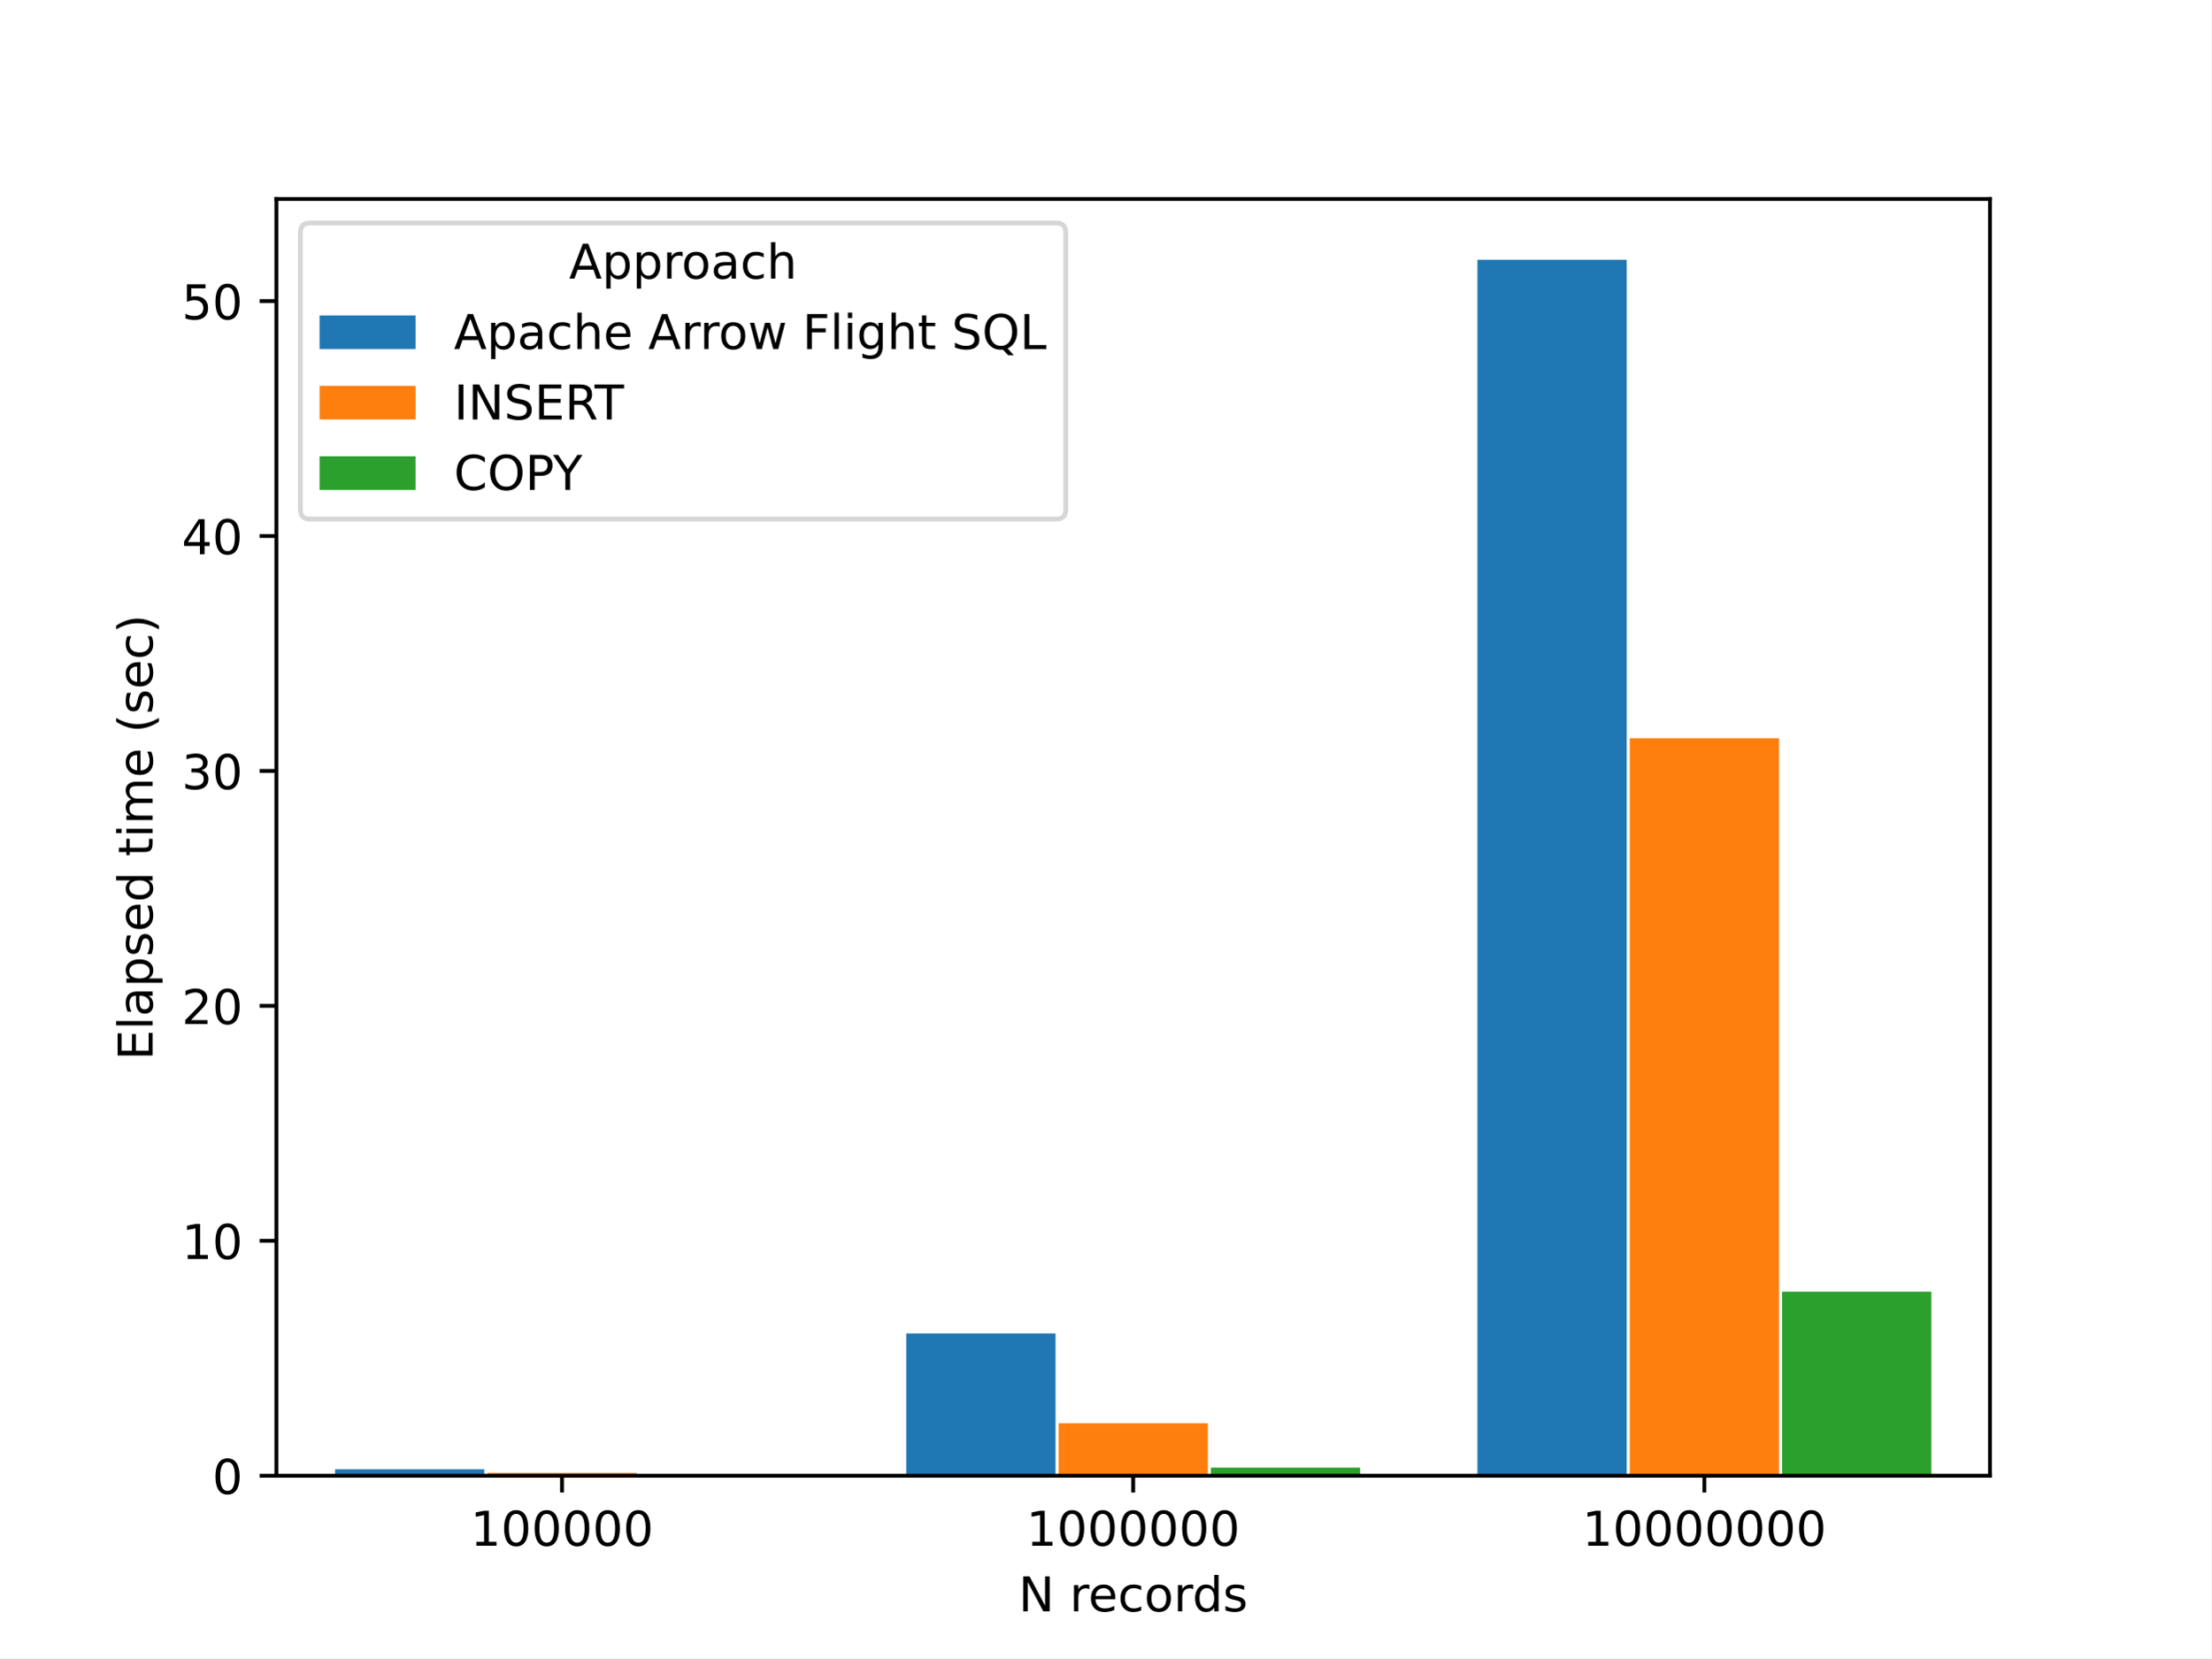
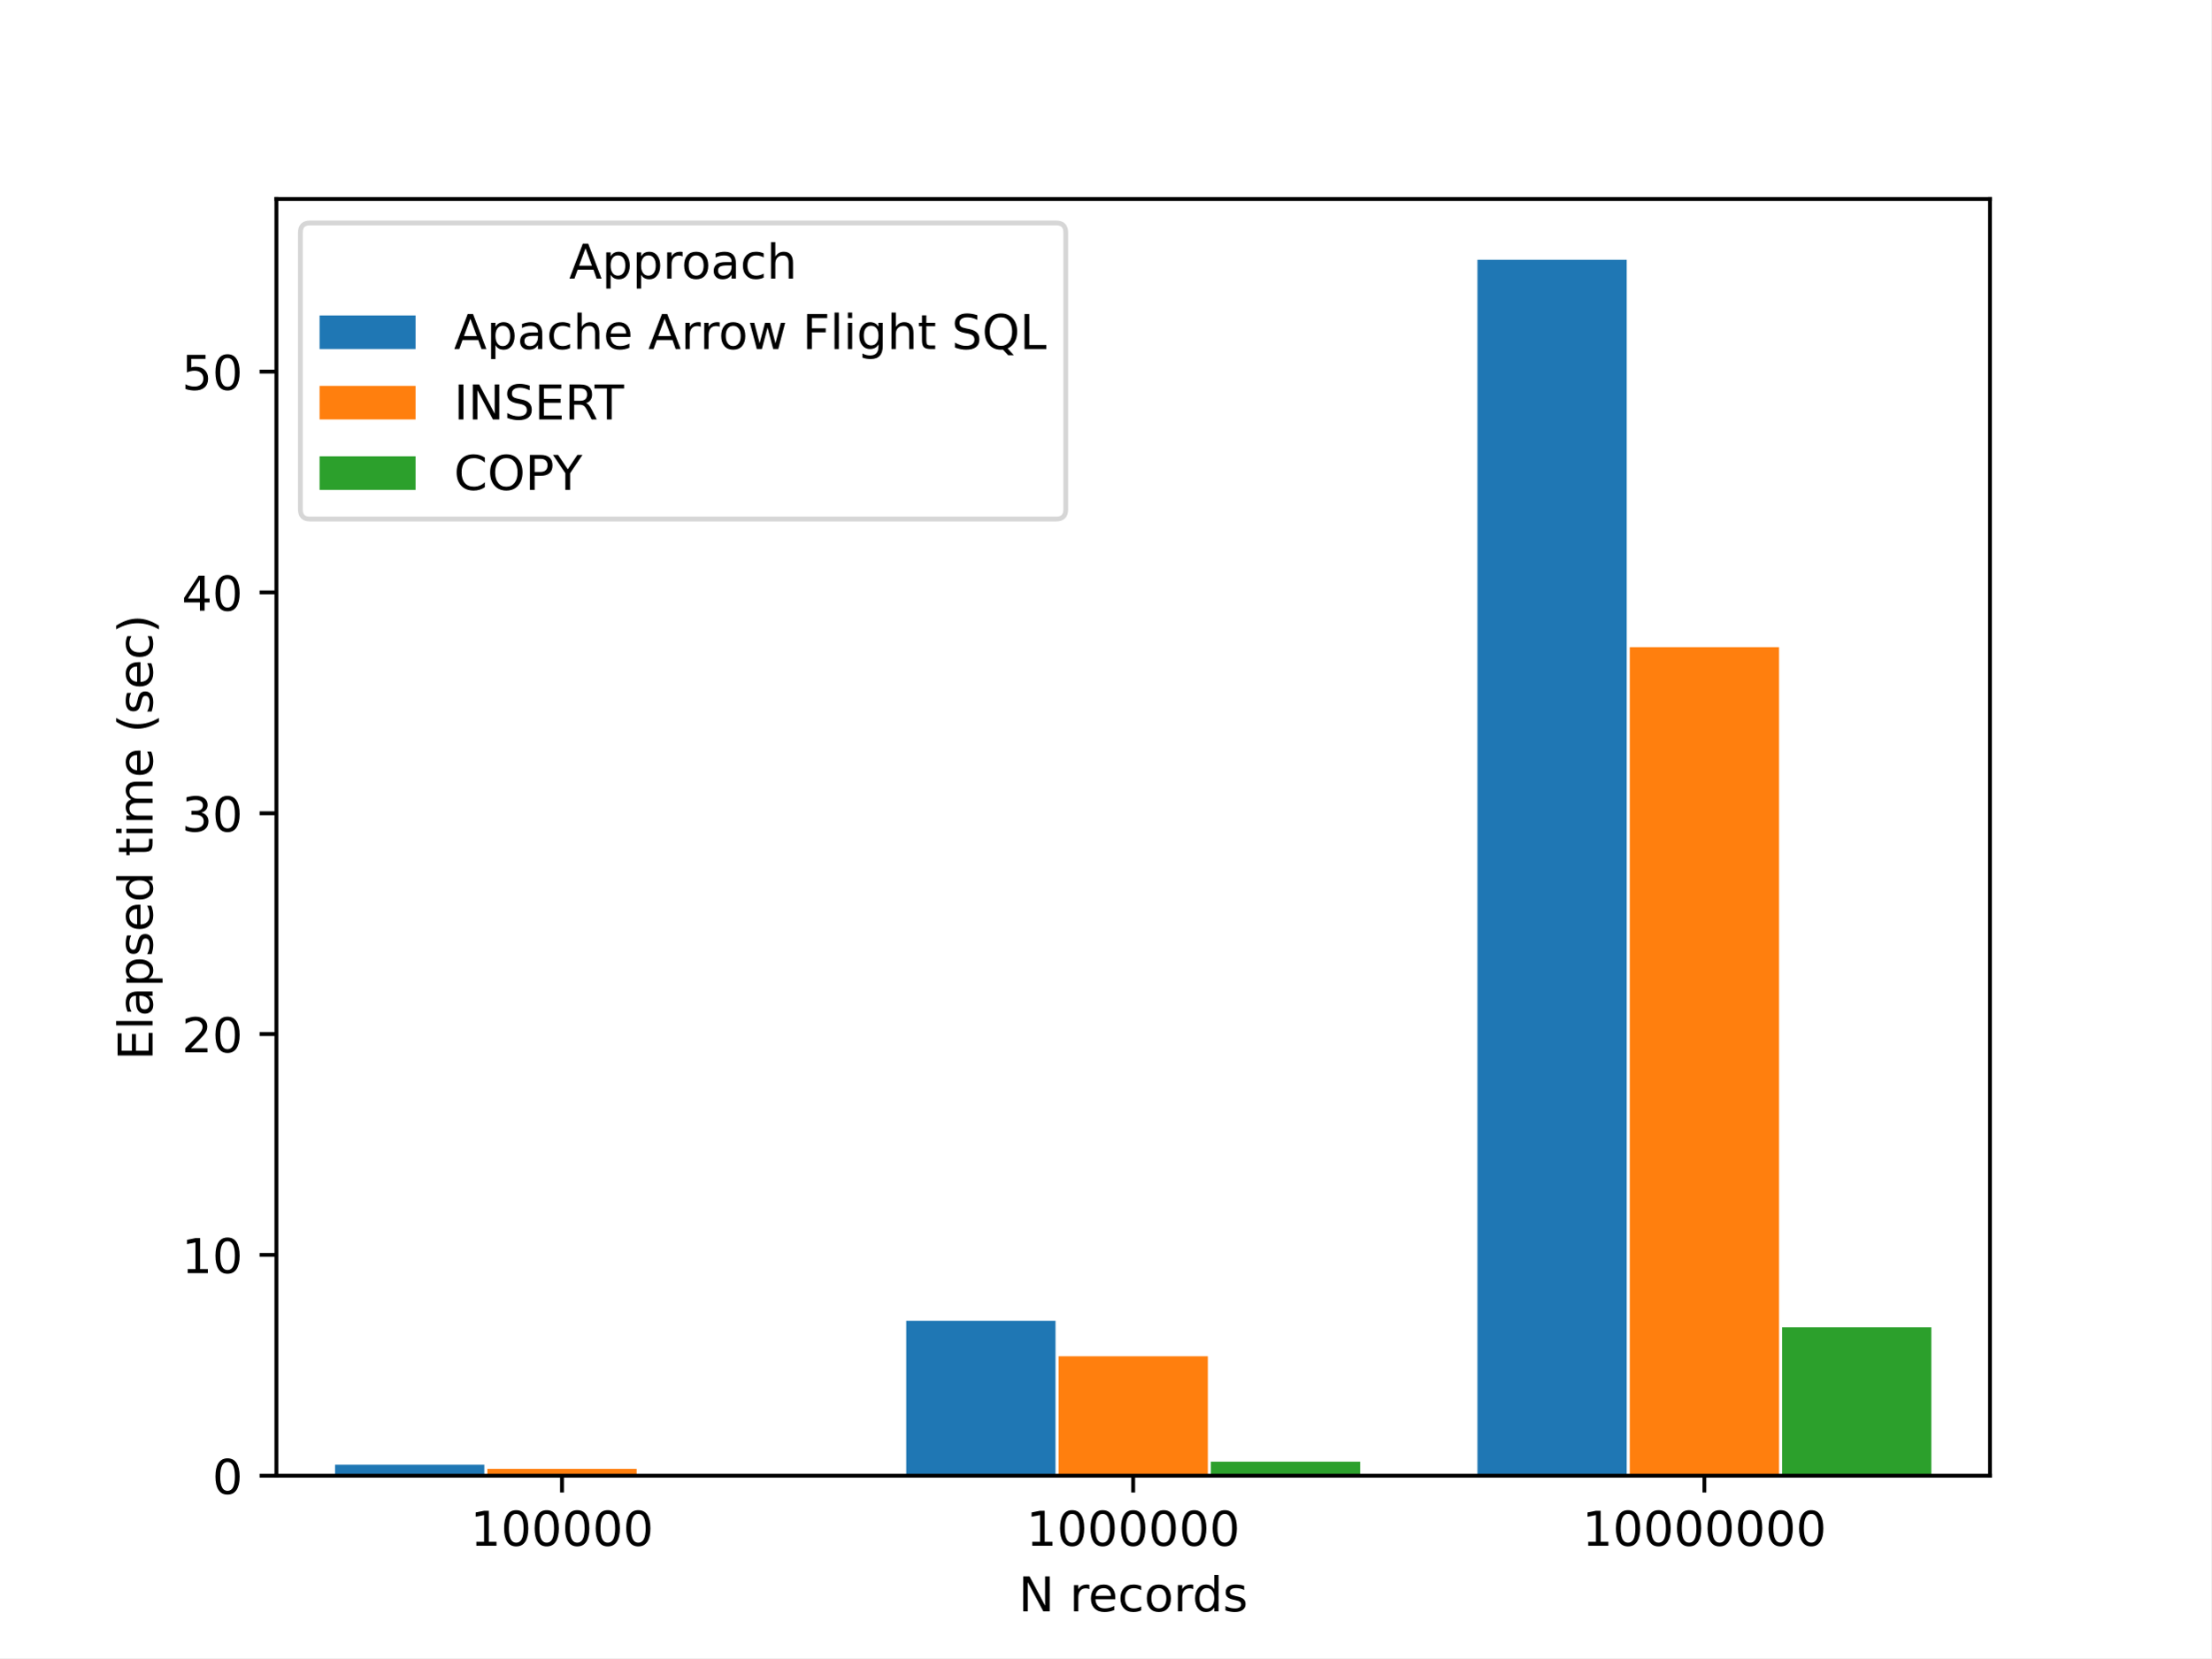
<svg xmlns="http://www.w3.org/2000/svg" xmlns:xlink="http://www.w3.org/1999/xlink" width="460.8pt" height="345.6pt" viewBox="0 0 460.8 345.6" version="1.1">
  <defs>
    <style type="text/css">*{stroke-linejoin: round; stroke-linecap: butt}</style>
  </defs>
  <g id="figure_1">
    <g id="patch_1">
      <path d="M 0 345.6  L 460.8 345.6  L 460.8 0  L 0 0  z " style="fill: #ffffff" />
    </g>
    <g id="axes_1">
      <g id="patch_2">
        <path d="M 57.6 307.584  L 414.72 307.584  L 414.72 41.472  L 57.6 41.472  z " style="fill: #ffffff" />
      </g>
      <g id="patch_3">
-         <path d="M 69.821 307.584  L 100.931 307.584  L 100.931 306.247  L 69.821 306.247  z " clip-path="url(#p81d22f9aab)" style="fill: #1f77b4" />
+         <path d="M 69.821 307.584  L 100.931 307.584  L 100.931 305.296  L 69.821 305.296  z " clip-path="url(#pea0638fa9b)" style="fill: #1f77b4" />
      </g>
      <g id="patch_4">
-         <path d="M 188.861 307.584  L 219.971 307.584  L 219.971 277.934  L 188.861 277.934  z " clip-path="url(#p81d22f9aab)" style="fill: #1f77b4" />
+         <path d="M 188.861 307.584  L 219.971 307.584  L 219.971 275.306  L 188.861 275.306  z " clip-path="url(#pea0638fa9b)" style="fill: #1f77b4" />
      </g>
      <g id="patch_5">
-         <path d="M 307.901 307.584  L 339.011 307.584  L 339.011 54.144  L 307.901 54.144  z " clip-path="url(#p81d22f9aab)" style="fill: #1f77b4" />
+         <path d="M 307.901 307.584  L 339.011 307.584  L 339.011 54.144  L 307.901 54.144  z " clip-path="url(#pea0638fa9b)" style="fill: #1f77b4" />
      </g>
      <g id="patch_6">
-         <path d="M 101.565 307.584  L 132.675 307.584  L 132.675 306.991  L 101.565 306.991  z " clip-path="url(#p81d22f9aab)" style="fill: #ff7f0e" />
+         <path d="M 101.565 307.584  L 132.675 307.584  L 132.675 306.157  L 101.565 306.157  z " clip-path="url(#pea0638fa9b)" style="fill: #ff7f0e" />
      </g>
      <g id="patch_7">
-         <path d="M 220.605 307.584  L 251.715 307.584  L 251.715 296.655  L 220.605 296.655  z " clip-path="url(#p81d22f9aab)" style="fill: #ff7f0e" />
+         <path d="M 220.605 307.584  L 251.715 307.584  L 251.715 282.684  L 220.605 282.684  z " clip-path="url(#pea0638fa9b)" style="fill: #ff7f0e" />
      </g>
      <g id="patch_8">
-         <path d="M 339.645 307.584  L 370.755 307.584  L 370.755 153.876  L 339.645 153.876  z " clip-path="url(#p81d22f9aab)" style="fill: #ff7f0e" />
+         <path d="M 339.645 307.584  L 370.755 307.584  L 370.755 134.884  L 339.645 134.884  z " clip-path="url(#pea0638fa9b)" style="fill: #ff7f0e" />
      </g>
      <g id="patch_9">
-         <path d="M 133.309 307.584  L 164.419 307.584  L 164.419 307.486  L 133.309 307.486  z " clip-path="url(#p81d22f9aab)" style="fill: #2ca02c" />
+         <path d="M 133.309 307.584  L 164.419 307.584  L 164.419 307.271  L 133.309 307.271  z " clip-path="url(#pea0638fa9b)" style="fill: #2ca02c" />
      </g>
      <g id="patch_10">
-         <path d="M 252.349 307.584  L 283.459 307.584  L 283.459 305.895  L 252.349 305.895  z " clip-path="url(#p81d22f9aab)" style="fill: #2ca02c" />
+         <path d="M 252.349 307.584  L 283.459 307.584  L 283.459 304.652  L 252.349 304.652  z " clip-path="url(#pea0638fa9b)" style="fill: #2ca02c" />
      </g>
      <g id="patch_11">
-         <path d="M 371.389 307.584  L 402.499 307.584  L 402.499 269.233  L 371.389 269.233  z " clip-path="url(#p81d22f9aab)" style="fill: #2ca02c" />
+         <path d="M 371.389 307.584  L 402.499 307.584  L 402.499 276.654  L 371.389 276.654  z " clip-path="url(#pea0638fa9b)" style="fill: #2ca02c" />
      </g>
      <g id="matplotlib.axis_1">
        <g id="xtick_1">
          <g id="line2d_1">
            <defs>
-               <path id="m981c6d9a00" d="M 0 0  L 0 3.5  " style="stroke: #000000; stroke-width: 0.8" />
-             </defs>
-             <g>
-               <use xlink:href="#m981c6d9a00" x="117.12" y="307.584" style="stroke: #000000; stroke-width: 0.8" />
+               <path id="m8083ae0f51" d="M 0 0  L 0 3.5  " style="stroke: #000000; stroke-width: 0.8" />
+             </defs>
+             <g>
+               <use xlink:href="#m8083ae0f51" x="117.12" y="307.584" style="stroke: #000000; stroke-width: 0.8" />
            </g>
          </g>
          <g id="text_1">
            <g transform="translate(98.0325 322.1824) scale(0.1 -0.1)">
              <defs>
                <path id="DejaVuSans-31" d="M 794 531  L 1825 531  L 1825 4091  L 703 3866  L 703 4441  L 1819 4666  L 2450 4666  L 2450 531  L 3481 531  L 3481 0  L 794 0  L 794 531  z " transform="scale(0.015625)" />
                <path id="DejaVuSans-30" d="M 2034 4250  Q 1547 4250 1301 3770  Q 1056 3291 1056 2328  Q 1056 1369 1301 889  Q 1547 409 2034 409  Q 2525 409 2770 889  Q 3016 1369 3016 2328  Q 3016 3291 2770 3770  Q 2525 4250 2034 4250  z M 2034 4750  Q 2819 4750 3233 4129  Q 3647 3509 3647 2328  Q 3647 1150 3233 529  Q 2819 -91 2034 -91  Q 1250 -91 836 529  Q 422 1150 422 2328  Q 422 3509 836 4129  Q 1250 4750 2034 4750  z " transform="scale(0.015625)" />
              </defs>
              <use xlink:href="#DejaVuSans-31" />
              <use xlink:href="#DejaVuSans-30" x="63.623" />
              <use xlink:href="#DejaVuSans-30" x="127.246" />
              <use xlink:href="#DejaVuSans-30" x="190.869" />
              <use xlink:href="#DejaVuSans-30" x="254.492" />
              <use xlink:href="#DejaVuSans-30" x="318.115" />
            </g>
          </g>
        </g>
        <g id="xtick_2">
          <g id="line2d_2">
            <g>
-               <use xlink:href="#m981c6d9a00" x="236.16" y="307.584" style="stroke: #000000; stroke-width: 0.8" />
+               <use xlink:href="#m8083ae0f51" x="236.16" y="307.584" style="stroke: #000000; stroke-width: 0.8" />
            </g>
          </g>
          <g id="text_2">
            <g transform="translate(213.8913 322.1824) scale(0.1 -0.1)">
              <use xlink:href="#DejaVuSans-31" />
              <use xlink:href="#DejaVuSans-30" x="63.623" />
              <use xlink:href="#DejaVuSans-30" x="127.246" />
              <use xlink:href="#DejaVuSans-30" x="190.869" />
              <use xlink:href="#DejaVuSans-30" x="254.492" />
              <use xlink:href="#DejaVuSans-30" x="318.115" />
              <use xlink:href="#DejaVuSans-30" x="381.738" />
            </g>
          </g>
        </g>
        <g id="xtick_3">
          <g id="line2d_3">
            <g>
-               <use xlink:href="#m981c6d9a00" x="355.2" y="307.584" style="stroke: #000000; stroke-width: 0.8" />
+               <use xlink:href="#m8083ae0f51" x="355.2" y="307.584" style="stroke: #000000; stroke-width: 0.8" />
            </g>
          </g>
          <g id="text_3">
            <g transform="translate(329.75 322.1824) scale(0.1 -0.1)">
              <use xlink:href="#DejaVuSans-31" />
              <use xlink:href="#DejaVuSans-30" x="63.623" />
              <use xlink:href="#DejaVuSans-30" x="127.246" />
              <use xlink:href="#DejaVuSans-30" x="190.869" />
              <use xlink:href="#DejaVuSans-30" x="254.492" />
              <use xlink:href="#DejaVuSans-30" x="318.115" />
              <use xlink:href="#DejaVuSans-30" x="381.738" />
              <use xlink:href="#DejaVuSans-30" x="445.361" />
            </g>
          </g>
        </g>
        <g id="text_4">
          <g transform="translate(212.2553 335.8606) scale(0.1 -0.1)">
            <defs>
              <path id="DejaVuSans-4e" d="M 628 4666  L 1478 4666  L 3547 763  L 3547 4666  L 4159 4666  L 4159 0  L 3309 0  L 1241 3903  L 1241 0  L 628 0  L 628 4666  z " transform="scale(0.015625)" />
              <path id="DejaVuSans-20" transform="scale(0.015625)" />
              <path id="DejaVuSans-72" d="M 2631 2963  Q 2534 3019 2420 3045  Q 2306 3072 2169 3072  Q 1681 3072 1420 2755  Q 1159 2438 1159 1844  L 1159 0  L 581 0  L 581 3500  L 1159 3500  L 1159 2956  Q 1341 3275 1631 3429  Q 1922 3584 2338 3584  Q 2397 3584 2469 3576  Q 2541 3569 2628 3553  L 2631 2963  z " transform="scale(0.015625)" />
              <path id="DejaVuSans-65" d="M 3597 1894  L 3597 1613  L 953 1613  Q 991 1019 1311 708  Q 1631 397 2203 397  Q 2534 397 2845 478  Q 3156 559 3463 722  L 3463 178  Q 3153 47 2828 -22  Q 2503 -91 2169 -91  Q 1331 -91 842 396  Q 353 884 353 1716  Q 353 2575 817 3079  Q 1281 3584 2069 3584  Q 2775 3584 3186 3129  Q 3597 2675 3597 1894  z M 3022 2063  Q 3016 2534 2758 2815  Q 2500 3097 2075 3097  Q 1594 3097 1305 2825  Q 1016 2553 972 2059  L 3022 2063  z " transform="scale(0.015625)" />
              <path id="DejaVuSans-63" d="M 3122 3366  L 3122 2828  Q 2878 2963 2633 3030  Q 2388 3097 2138 3097  Q 1578 3097 1268 2742  Q 959 2388 959 1747  Q 959 1106 1268 751  Q 1578 397 2138 397  Q 2388 397 2633 464  Q 2878 531 3122 666  L 3122 134  Q 2881 22 2623 -34  Q 2366 -91 2075 -91  Q 1284 -91 818 406  Q 353 903 353 1747  Q 353 2603 823 3093  Q 1294 3584 2113 3584  Q 2378 3584 2631 3529  Q 2884 3475 3122 3366  z " transform="scale(0.015625)" />
              <path id="DejaVuSans-6f" d="M 1959 3097  Q 1497 3097 1228 2736  Q 959 2375 959 1747  Q 959 1119 1226 758  Q 1494 397 1959 397  Q 2419 397 2687 759  Q 2956 1122 2956 1747  Q 2956 2369 2687 2733  Q 2419 3097 1959 3097  z M 1959 3584  Q 2709 3584 3137 3096  Q 3566 2609 3566 1747  Q 3566 888 3137 398  Q 2709 -91 1959 -91  Q 1206 -91 779 398  Q 353 888 353 1747  Q 353 2609 779 3096  Q 1206 3584 1959 3584  z " transform="scale(0.015625)" />
              <path id="DejaVuSans-64" d="M 2906 2969  L 2906 4863  L 3481 4863  L 3481 0  L 2906 0  L 2906 525  Q 2725 213 2448 61  Q 2172 -91 1784 -91  Q 1150 -91 751 415  Q 353 922 353 1747  Q 353 2572 751 3078  Q 1150 3584 1784 3584  Q 2172 3584 2448 3432  Q 2725 3281 2906 2969  z M 947 1747  Q 947 1113 1208 752  Q 1469 391 1925 391  Q 2381 391 2643 752  Q 2906 1113 2906 1747  Q 2906 2381 2643 2742  Q 2381 3103 1925 3103  Q 1469 3103 1208 2742  Q 947 2381 947 1747  z " transform="scale(0.015625)" />
              <path id="DejaVuSans-73" d="M 2834 3397  L 2834 2853  Q 2591 2978 2328 3040  Q 2066 3103 1784 3103  Q 1356 3103 1142 2972  Q 928 2841 928 2578  Q 928 2378 1081 2264  Q 1234 2150 1697 2047  L 1894 2003  Q 2506 1872 2764 1633  Q 3022 1394 3022 966  Q 3022 478 2636 193  Q 2250 -91 1575 -91  Q 1294 -91 989 -36  Q 684 19 347 128  L 347 722  Q 666 556 975 473  Q 1284 391 1588 391  Q 1994 391 2212 530  Q 2431 669 2431 922  Q 2431 1156 2273 1281  Q 2116 1406 1581 1522  L 1381 1569  Q 847 1681 609 1914  Q 372 2147 372 2553  Q 372 3047 722 3315  Q 1072 3584 1716 3584  Q 2034 3584 2315 3537  Q 2597 3491 2834 3397  z " transform="scale(0.015625)" />
            </defs>
            <use xlink:href="#DejaVuSans-4e" />
            <use xlink:href="#DejaVuSans-20" x="74.805" />
            <use xlink:href="#DejaVuSans-72" x="106.592" />
            <use xlink:href="#DejaVuSans-65" x="145.455" />
            <use xlink:href="#DejaVuSans-63" x="206.979" />
            <use xlink:href="#DejaVuSans-6f" x="261.959" />
            <use xlink:href="#DejaVuSans-72" x="323.141" />
            <use xlink:href="#DejaVuSans-64" x="362.504" />
            <use xlink:href="#DejaVuSans-73" x="425.98" />
          </g>
        </g>
      </g>
      <g id="matplotlib.axis_2">
        <g id="ytick_1">
          <g id="line2d_4">
            <defs>
-               <path id="m44caf53d1d" d="M 0 0  L -3.5 0  " style="stroke: #000000; stroke-width: 0.8" />
-             </defs>
-             <g>
-               <use xlink:href="#m44caf53d1d" x="57.6" y="307.584" style="stroke: #000000; stroke-width: 0.8" />
+               <path id="meb8618df0a" d="M 0 0  L -3.5 0  " style="stroke: #000000; stroke-width: 0.8" />
+             </defs>
+             <g>
+               <use xlink:href="#meb8618df0a" x="57.6" y="307.584" style="stroke: #000000; stroke-width: 0.8" />
            </g>
          </g>
          <g id="text_5">
            <g transform="translate(44.2375 311.3832) scale(0.1 -0.1)">
              <use xlink:href="#DejaVuSans-30" />
            </g>
          </g>
        </g>
        <g id="ytick_2">
          <g id="line2d_5">
            <g>
-               <use xlink:href="#m44caf53d1d" x="57.6" y="258.617" style="stroke: #000000; stroke-width: 0.8" />
+               <use xlink:href="#meb8618df0a" x="57.6" y="261.558" style="stroke: #000000; stroke-width: 0.8" />
            </g>
          </g>
          <g id="text_6">
-             <g transform="translate(37.875 262.4159) scale(0.1 -0.1)">
+             <g transform="translate(37.875 265.3568) scale(0.1 -0.1)">
              <use xlink:href="#DejaVuSans-31" />
              <use xlink:href="#DejaVuSans-30" x="63.623" />
            </g>
          </g>
        </g>
        <g id="ytick_3">
          <g id="line2d_6">
            <g>
-               <use xlink:href="#m44caf53d1d" x="57.6" y="209.649" style="stroke: #000000; stroke-width: 0.8" />
+               <use xlink:href="#meb8618df0a" x="57.6" y="215.531" style="stroke: #000000; stroke-width: 0.8" />
            </g>
          </g>
          <g id="text_7">
-             <g transform="translate(37.875 213.4486) scale(0.1 -0.1)">
+             <g transform="translate(37.875 219.3303) scale(0.1 -0.1)">
              <defs>
                <path id="DejaVuSans-32" d="M 1228 531  L 3431 531  L 3431 0  L 469 0  L 469 531  Q 828 903 1448 1529  Q 2069 2156 2228 2338  Q 2531 2678 2651 2914  Q 2772 3150 2772 3378  Q 2772 3750 2511 3984  Q 2250 4219 1831 4219  Q 1534 4219 1204 4116  Q 875 4013 500 3803  L 500 4441  Q 881 4594 1212 4672  Q 1544 4750 1819 4750  Q 2544 4750 2975 4387  Q 3406 4025 3406 3419  Q 3406 3131 3298 2873  Q 3191 2616 2906 2266  Q 2828 2175 2409 1742  Q 1991 1309 1228 531  z " transform="scale(0.015625)" />
              </defs>
              <use xlink:href="#DejaVuSans-32" />
              <use xlink:href="#DejaVuSans-30" x="63.623" />
            </g>
          </g>
        </g>
        <g id="ytick_4">
          <g id="line2d_7">
            <g>
-               <use xlink:href="#m44caf53d1d" x="57.6" y="160.682" style="stroke: #000000; stroke-width: 0.8" />
+               <use xlink:href="#meb8618df0a" x="57.6" y="169.505" style="stroke: #000000; stroke-width: 0.8" />
            </g>
          </g>
          <g id="text_8">
-             <g transform="translate(37.875 164.4813) scale(0.1 -0.1)">
+             <g transform="translate(37.875 173.3039) scale(0.1 -0.1)">
              <defs>
                <path id="DejaVuSans-33" d="M 2597 2516  Q 3050 2419 3304 2112  Q 3559 1806 3559 1356  Q 3559 666 3084 287  Q 2609 -91 1734 -91  Q 1441 -91 1130 -33  Q 819 25 488 141  L 488 750  Q 750 597 1062 519  Q 1375 441 1716 441  Q 2309 441 2620 675  Q 2931 909 2931 1356  Q 2931 1769 2642 2001  Q 2353 2234 1838 2234  L 1294 2234  L 1294 2753  L 1863 2753  Q 2328 2753 2575 2939  Q 2822 3125 2822 3475  Q 2822 3834 2567 4026  Q 2313 4219 1838 4219  Q 1578 4219 1281 4162  Q 984 4106 628 3988  L 628 4550  Q 988 4650 1302 4700  Q 1616 4750 1894 4750  Q 2613 4750 3031 4423  Q 3450 4097 3450 3541  Q 3450 3153 3228 2886  Q 3006 2619 2597 2516  z " transform="scale(0.015625)" />
              </defs>
              <use xlink:href="#DejaVuSans-33" />
              <use xlink:href="#DejaVuSans-30" x="63.623" />
            </g>
          </g>
        </g>
        <g id="ytick_5">
          <g id="line2d_8">
            <g>
-               <use xlink:href="#m44caf53d1d" x="57.6" y="111.715" style="stroke: #000000; stroke-width: 0.8" />
+               <use xlink:href="#meb8618df0a" x="57.6" y="123.478" style="stroke: #000000; stroke-width: 0.8" />
            </g>
          </g>
          <g id="text_9">
-             <g transform="translate(37.875 115.5141) scale(0.1 -0.1)">
+             <g transform="translate(37.875 127.2775) scale(0.1 -0.1)">
              <defs>
                <path id="DejaVuSans-34" d="M 2419 4116  L 825 1625  L 2419 1625  L 2419 4116  z M 2253 4666  L 3047 4666  L 3047 1625  L 3713 1625  L 3713 1100  L 3047 1100  L 3047 0  L 2419 0  L 2419 1100  L 313 1100  L 313 1709  L 2253 4666  z " transform="scale(0.015625)" />
              </defs>
              <use xlink:href="#DejaVuSans-34" />
              <use xlink:href="#DejaVuSans-30" x="63.623" />
            </g>
          </g>
        </g>
        <g id="ytick_6">
          <g id="line2d_9">
            <g>
-               <use xlink:href="#m44caf53d1d" x="57.6" y="62.748" style="stroke: #000000; stroke-width: 0.8" />
+               <use xlink:href="#meb8618df0a" x="57.6" y="77.452" style="stroke: #000000; stroke-width: 0.8" />
            </g>
          </g>
          <g id="text_10">
-             <g transform="translate(37.875 66.54677) scale(0.1 -0.1)">
+             <g transform="translate(37.875 81.25101) scale(0.1 -0.1)">
              <defs>
                <path id="DejaVuSans-35" d="M 691 4666  L 3169 4666  L 3169 4134  L 1269 4134  L 1269 2991  Q 1406 3038 1543 3061  Q 1681 3084 1819 3084  Q 2600 3084 3056 2656  Q 3513 2228 3513 1497  Q 3513 744 3044 326  Q 2575 -91 1722 -91  Q 1428 -91 1123 -41  Q 819 9 494 109  L 494 744  Q 775 591 1075 516  Q 1375 441 1709 441  Q 2250 441 2565 725  Q 2881 1009 2881 1497  Q 2881 1984 2565 2268  Q 2250 2553 1709 2553  Q 1456 2553 1204 2497  Q 953 2441 691 2322  L 691 4666  z " transform="scale(0.015625)" />
              </defs>
              <use xlink:href="#DejaVuSans-35" />
              <use xlink:href="#DejaVuSans-30" x="63.623" />
            </g>
          </g>
        </g>
        <g id="text_11">
          <g transform="translate(31.79531 220.9764) rotate(-90) scale(0.1 -0.1)">
            <defs>
              <path id="DejaVuSans-45" d="M 628 4666  L 3578 4666  L 3578 4134  L 1259 4134  L 1259 2753  L 3481 2753  L 3481 2222  L 1259 2222  L 1259 531  L 3634 531  L 3634 0  L 628 0  L 628 4666  z " transform="scale(0.015625)" />
              <path id="DejaVuSans-6c" d="M 603 4863  L 1178 4863  L 1178 0  L 603 0  L 603 4863  z " transform="scale(0.015625)" />
              <path id="DejaVuSans-61" d="M 2194 1759  Q 1497 1759 1228 1600  Q 959 1441 959 1056  Q 959 750 1161 570  Q 1363 391 1709 391  Q 2188 391 2477 730  Q 2766 1069 2766 1631  L 2766 1759  L 2194 1759  z M 3341 1997  L 3341 0  L 2766 0  L 2766 531  Q 2569 213 2275 61  Q 1981 -91 1556 -91  Q 1019 -91 701 211  Q 384 513 384 1019  Q 384 1609 779 1909  Q 1175 2209 1959 2209  L 2766 2209  L 2766 2266  Q 2766 2663 2505 2880  Q 2244 3097 1772 3097  Q 1472 3097 1187 3025  Q 903 2953 641 2809  L 641 3341  Q 956 3463 1253 3523  Q 1550 3584 1831 3584  Q 2591 3584 2966 3190  Q 3341 2797 3341 1997  z " transform="scale(0.015625)" />
              <path id="DejaVuSans-70" d="M 1159 525  L 1159 -1331  L 581 -1331  L 581 3500  L 1159 3500  L 1159 2969  Q 1341 3281 1617 3432  Q 1894 3584 2278 3584  Q 2916 3584 3314 3078  Q 3713 2572 3713 1747  Q 3713 922 3314 415  Q 2916 -91 2278 -91  Q 1894 -91 1617 61  Q 1341 213 1159 525  z M 3116 1747  Q 3116 2381 2855 2742  Q 2594 3103 2138 3103  Q 1681 3103 1420 2742  Q 1159 2381 1159 1747  Q 1159 1113 1420 752  Q 1681 391 2138 391  Q 2594 391 2855 752  Q 3116 1113 3116 1747  z " transform="scale(0.015625)" />
              <path id="DejaVuSans-74" d="M 1172 4494  L 1172 3500  L 2356 3500  L 2356 3053  L 1172 3053  L 1172 1153  Q 1172 725 1289 603  Q 1406 481 1766 481  L 2356 481  L 2356 0  L 1766 0  Q 1100 0 847 248  Q 594 497 594 1153  L 594 3053  L 172 3053  L 172 3500  L 594 3500  L 594 4494  L 1172 4494  z " transform="scale(0.015625)" />
              <path id="DejaVuSans-69" d="M 603 3500  L 1178 3500  L 1178 0  L 603 0  L 603 3500  z M 603 4863  L 1178 4863  L 1178 4134  L 603 4134  L 603 4863  z " transform="scale(0.015625)" />
              <path id="DejaVuSans-6d" d="M 3328 2828  Q 3544 3216 3844 3400  Q 4144 3584 4550 3584  Q 5097 3584 5394 3201  Q 5691 2819 5691 2113  L 5691 0  L 5113 0  L 5113 2094  Q 5113 2597 4934 2840  Q 4756 3084 4391 3084  Q 3944 3084 3684 2787  Q 3425 2491 3425 1978  L 3425 0  L 2847 0  L 2847 2094  Q 2847 2600 2669 2842  Q 2491 3084 2119 3084  Q 1678 3084 1418 2786  Q 1159 2488 1159 1978  L 1159 0  L 581 0  L 581 3500  L 1159 3500  L 1159 2956  Q 1356 3278 1631 3431  Q 1906 3584 2284 3584  Q 2666 3584 2933 3390  Q 3200 3197 3328 2828  z " transform="scale(0.015625)" />
              <path id="DejaVuSans-28" d="M 1984 4856  Q 1566 4138 1362 3434  Q 1159 2731 1159 2009  Q 1159 1288 1364 580  Q 1569 -128 1984 -844  L 1484 -844  Q 1016 -109 783 600  Q 550 1309 550 2009  Q 550 2706 781 3412  Q 1013 4119 1484 4856  L 1984 4856  z " transform="scale(0.015625)" />
              <path id="DejaVuSans-29" d="M 513 4856  L 1013 4856  Q 1481 4119 1714 3412  Q 1947 2706 1947 2009  Q 1947 1309 1714 600  Q 1481 -109 1013 -844  L 513 -844  Q 928 -128 1133 580  Q 1338 1288 1338 2009  Q 1338 2731 1133 3434  Q 928 4138 513 4856  z " transform="scale(0.015625)" />
            </defs>
            <use xlink:href="#DejaVuSans-45" />
            <use xlink:href="#DejaVuSans-6c" x="63.184" />
            <use xlink:href="#DejaVuSans-61" x="90.967" />
            <use xlink:href="#DejaVuSans-70" x="152.246" />
            <use xlink:href="#DejaVuSans-73" x="215.723" />
            <use xlink:href="#DejaVuSans-65" x="267.822" />
            <use xlink:href="#DejaVuSans-64" x="329.346" />
            <use xlink:href="#DejaVuSans-20" x="392.822" />
            <use xlink:href="#DejaVuSans-74" x="424.609" />
            <use xlink:href="#DejaVuSans-69" x="463.818" />
            <use xlink:href="#DejaVuSans-6d" x="491.602" />
            <use xlink:href="#DejaVuSans-65" x="589.014" />
            <use xlink:href="#DejaVuSans-20" x="650.537" />
            <use xlink:href="#DejaVuSans-28" x="682.324" />
            <use xlink:href="#DejaVuSans-73" x="721.338" />
            <use xlink:href="#DejaVuSans-65" x="773.438" />
            <use xlink:href="#DejaVuSans-63" x="834.961" />
            <use xlink:href="#DejaVuSans-29" x="889.941" />
          </g>
        </g>
      </g>
      <g id="line2d_10">
-         <path clip-path="url(#p81d22f9aab)" style="fill: none; stroke: #424242; stroke-width: 2.7; stroke-linecap: square" />
+         <path clip-path="url(#pea0638fa9b)" style="fill: none; stroke: #424242; stroke-width: 2.7; stroke-linecap: square" />
      </g>
      <g id="line2d_11">
-         <path clip-path="url(#p81d22f9aab)" style="fill: none; stroke: #424242; stroke-width: 2.7; stroke-linecap: square" />
+         <path clip-path="url(#pea0638fa9b)" style="fill: none; stroke: #424242; stroke-width: 2.7; stroke-linecap: square" />
      </g>
      <g id="line2d_12">
-         <path clip-path="url(#p81d22f9aab)" style="fill: none; stroke: #424242; stroke-width: 2.7; stroke-linecap: square" />
+         <path clip-path="url(#pea0638fa9b)" style="fill: none; stroke: #424242; stroke-width: 2.7; stroke-linecap: square" />
      </g>
      <g id="line2d_13">
-         <path clip-path="url(#p81d22f9aab)" style="fill: none; stroke: #424242; stroke-width: 2.7; stroke-linecap: square" />
+         <path clip-path="url(#pea0638fa9b)" style="fill: none; stroke: #424242; stroke-width: 2.7; stroke-linecap: square" />
      </g>
      <g id="line2d_14">
-         <path clip-path="url(#p81d22f9aab)" style="fill: none; stroke: #424242; stroke-width: 2.7; stroke-linecap: square" />
+         <path clip-path="url(#pea0638fa9b)" style="fill: none; stroke: #424242; stroke-width: 2.7; stroke-linecap: square" />
      </g>
      <g id="line2d_15">
-         <path clip-path="url(#p81d22f9aab)" style="fill: none; stroke: #424242; stroke-width: 2.7; stroke-linecap: square" />
+         <path clip-path="url(#pea0638fa9b)" style="fill: none; stroke: #424242; stroke-width: 2.7; stroke-linecap: square" />
      </g>
      <g id="line2d_16">
-         <path clip-path="url(#p81d22f9aab)" style="fill: none; stroke: #424242; stroke-width: 2.7; stroke-linecap: square" />
+         <path clip-path="url(#pea0638fa9b)" style="fill: none; stroke: #424242; stroke-width: 2.7; stroke-linecap: square" />
      </g>
      <g id="line2d_17">
-         <path clip-path="url(#p81d22f9aab)" style="fill: none; stroke: #424242; stroke-width: 2.7; stroke-linecap: square" />
+         <path clip-path="url(#pea0638fa9b)" style="fill: none; stroke: #424242; stroke-width: 2.7; stroke-linecap: square" />
      </g>
      <g id="line2d_18">
-         <path clip-path="url(#p81d22f9aab)" style="fill: none; stroke: #424242; stroke-width: 2.7; stroke-linecap: square" />
+         <path clip-path="url(#pea0638fa9b)" style="fill: none; stroke: #424242; stroke-width: 2.7; stroke-linecap: square" />
      </g>
      <g id="patch_12">
        <path d="M 57.6 307.584  L 57.6 41.472  " style="fill: none; stroke: #000000; stroke-width: 0.8; stroke-linejoin: miter; stroke-linecap: square" />
      </g>
      <g id="patch_13">
        <path d="M 414.72 307.584  L 414.72 41.472  " style="fill: none; stroke: #000000; stroke-width: 0.8; stroke-linejoin: miter; stroke-linecap: square" />
      </g>
      <g id="patch_14">
        <path d="M 57.6 307.584  L 414.72 307.584  " style="fill: none; stroke: #000000; stroke-width: 0.8; stroke-linejoin: miter; stroke-linecap: square" />
      </g>
      <g id="patch_15">
        <path d="M 57.6 41.472  L 414.72 41.472  " style="fill: none; stroke: #000000; stroke-width: 0.8; stroke-linejoin: miter; stroke-linecap: square" />
      </g>
      <g id="legend_1">
        <g id="patch_16">
          <path d="M 64.6 108.184  L 220.106 108.184  Q 222.106 108.184 222.106 106.184  L 222.106 48.472  Q 222.106 46.472 220.106 46.472  L 64.6 46.472  Q 62.6 46.472 62.6 48.472  L 62.6 106.184  Q 62.6 108.184 64.6 108.184  z " style="fill: #ffffff; opacity: 0.8; stroke: #cccccc; stroke-linejoin: miter" />
        </g>
        <g id="text_12">
          <g transform="translate(118.6 58.07044) scale(0.1 -0.1)">
            <defs>
              <path id="DejaVuSans-41" d="M 2188 4044  L 1331 1722  L 3047 1722  L 2188 4044  z M 1831 4666  L 2547 4666  L 4325 0  L 3669 0  L 3244 1197  L 1141 1197  L 716 0  L 50 0  L 1831 4666  z " transform="scale(0.015625)" />
              <path id="DejaVuSans-68" d="M 3513 2113  L 3513 0  L 2938 0  L 2938 2094  Q 2938 2591 2744 2837  Q 2550 3084 2163 3084  Q 1697 3084 1428 2787  Q 1159 2491 1159 1978  L 1159 0  L 581 0  L 581 4863  L 1159 4863  L 1159 2956  Q 1366 3272 1645 3428  Q 1925 3584 2291 3584  Q 2894 3584 3203 3211  Q 3513 2838 3513 2113  z " transform="scale(0.015625)" />
            </defs>
            <use xlink:href="#DejaVuSans-41" />
            <use xlink:href="#DejaVuSans-70" x="68.408" />
            <use xlink:href="#DejaVuSans-70" x="131.885" />
            <use xlink:href="#DejaVuSans-72" x="195.361" />
            <use xlink:href="#DejaVuSans-6f" x="234.225" />
            <use xlink:href="#DejaVuSans-61" x="295.406" />
            <use xlink:href="#DejaVuSans-63" x="356.686" />
            <use xlink:href="#DejaVuSans-68" x="411.666" />
          </g>
        </g>
        <g id="patch_17">
          <path d="M 66.6 72.749  L 86.6 72.749  L 86.6 65.749  L 66.6 65.749  z " style="fill: #1f77b4" />
        </g>
        <g id="text_13">
          <g transform="translate(94.6 72.74856) scale(0.1 -0.1)">
            <defs>
              <path id="DejaVuSans-77" d="M 269 3500  L 844 3500  L 1563 769  L 2278 3500  L 2956 3500  L 3675 769  L 4391 3500  L 4966 3500  L 4050 0  L 3372 0  L 2619 2869  L 1863 0  L 1184 0  L 269 3500  z " transform="scale(0.015625)" />
              <path id="DejaVuSans-46" d="M 628 4666  L 3309 4666  L 3309 4134  L 1259 4134  L 1259 2759  L 3109 2759  L 3109 2228  L 1259 2228  L 1259 0  L 628 0  L 628 4666  z " transform="scale(0.015625)" />
              <path id="DejaVuSans-67" d="M 2906 1791  Q 2906 2416 2648 2759  Q 2391 3103 1925 3103  Q 1463 3103 1205 2759  Q 947 2416 947 1791  Q 947 1169 1205 825  Q 1463 481 1925 481  Q 2391 481 2648 825  Q 2906 1169 2906 1791  z M 3481 434  Q 3481 -459 3084 -895  Q 2688 -1331 1869 -1331  Q 1566 -1331 1297 -1286  Q 1028 -1241 775 -1147  L 775 -588  Q 1028 -725 1275 -790  Q 1522 -856 1778 -856  Q 2344 -856 2625 -561  Q 2906 -266 2906 331  L 2906 616  Q 2728 306 2450 153  Q 2172 0 1784 0  Q 1141 0 747 490  Q 353 981 353 1791  Q 353 2603 747 3093  Q 1141 3584 1784 3584  Q 2172 3584 2450 3431  Q 2728 3278 2906 2969  L 2906 3500  L 3481 3500  L 3481 434  z " transform="scale(0.015625)" />
              <path id="DejaVuSans-53" d="M 3425 4513  L 3425 3897  Q 3066 4069 2747 4153  Q 2428 4238 2131 4238  Q 1616 4238 1336 4038  Q 1056 3838 1056 3469  Q 1056 3159 1242 3001  Q 1428 2844 1947 2747  L 2328 2669  Q 3034 2534 3370 2195  Q 3706 1856 3706 1288  Q 3706 609 3251 259  Q 2797 -91 1919 -91  Q 1588 -91 1214 -16  Q 841 59 441 206  L 441 856  Q 825 641 1194 531  Q 1563 422 1919 422  Q 2459 422 2753 634  Q 3047 847 3047 1241  Q 3047 1584 2836 1778  Q 2625 1972 2144 2069  L 1759 2144  Q 1053 2284 737 2584  Q 422 2884 422 3419  Q 422 4038 858 4394  Q 1294 4750 2059 4750  Q 2388 4750 2728 4690  Q 3069 4631 3425 4513  z " transform="scale(0.015625)" />
              <path id="DejaVuSans-51" d="M 2522 4238  Q 1834 4238 1429 3725  Q 1025 3213 1025 2328  Q 1025 1447 1429 934  Q 1834 422 2522 422  Q 3209 422 3611 934  Q 4013 1447 4013 2328  Q 4013 3213 3611 3725  Q 3209 4238 2522 4238  z M 3406 84  L 4238 -825  L 3475 -825  L 2784 -78  Q 2681 -84 2626 -87  Q 2572 -91 2522 -91  Q 1538 -91 948 567  Q 359 1225 359 2328  Q 359 3434 948 4092  Q 1538 4750 2522 4750  Q 3503 4750 4090 4092  Q 4678 3434 4678 2328  Q 4678 1516 4351 937  Q 4025 359 3406 84  z " transform="scale(0.015625)" />
              <path id="DejaVuSans-4c" d="M 628 4666  L 1259 4666  L 1259 531  L 3531 531  L 3531 0  L 628 0  L 628 4666  z " transform="scale(0.015625)" />
            </defs>
            <use xlink:href="#DejaVuSans-41" />
            <use xlink:href="#DejaVuSans-70" x="68.408" />
            <use xlink:href="#DejaVuSans-61" x="131.885" />
            <use xlink:href="#DejaVuSans-63" x="193.164" />
            <use xlink:href="#DejaVuSans-68" x="248.145" />
            <use xlink:href="#DejaVuSans-65" x="311.523" />
            <use xlink:href="#DejaVuSans-20" x="373.047" />
            <use xlink:href="#DejaVuSans-41" x="404.834" />
            <use xlink:href="#DejaVuSans-72" x="473.242" />
            <use xlink:href="#DejaVuSans-72" x="512.605" />
            <use xlink:href="#DejaVuSans-6f" x="551.469" />
            <use xlink:href="#DejaVuSans-77" x="612.65" />
            <use xlink:href="#DejaVuSans-20" x="694.438" />
            <use xlink:href="#DejaVuSans-46" x="726.225" />
            <use xlink:href="#DejaVuSans-6c" x="783.744" />
            <use xlink:href="#DejaVuSans-69" x="811.527" />
            <use xlink:href="#DejaVuSans-67" x="839.311" />
            <use xlink:href="#DejaVuSans-68" x="902.787" />
            <use xlink:href="#DejaVuSans-74" x="966.166" />
            <use xlink:href="#DejaVuSans-20" x="1005.375" />
            <use xlink:href="#DejaVuSans-53" x="1037.162" />
            <use xlink:href="#DejaVuSans-51" x="1100.639" />
            <use xlink:href="#DejaVuSans-4c" x="1179.35" />
          </g>
        </g>
        <g id="patch_18">
          <path d="M 66.6 87.427  L 86.6 87.427  L 86.6 80.427  L 66.6 80.427  z " style="fill: #ff7f0e" />
        </g>
        <g id="text_14">
          <g transform="translate(94.6 87.42669) scale(0.1 -0.1)">
            <defs>
              <path id="DejaVuSans-49" d="M 628 4666  L 1259 4666  L 1259 0  L 628 0  L 628 4666  z " transform="scale(0.015625)" />
              <path id="DejaVuSans-52" d="M 2841 2188  Q 3044 2119 3236 1894  Q 3428 1669 3622 1275  L 4263 0  L 3584 0  L 2988 1197  Q 2756 1666 2539 1819  Q 2322 1972 1947 1972  L 1259 1972  L 1259 0  L 628 0  L 628 4666  L 2053 4666  Q 2853 4666 3247 4331  Q 3641 3997 3641 3322  Q 3641 2881 3436 2590  Q 3231 2300 2841 2188  z M 1259 4147  L 1259 2491  L 2053 2491  Q 2509 2491 2742 2702  Q 2975 2913 2975 3322  Q 2975 3731 2742 3939  Q 2509 4147 2053 4147  L 1259 4147  z " transform="scale(0.015625)" />
              <path id="DejaVuSans-54" d="M -19 4666  L 3928 4666  L 3928 4134  L 2272 4134  L 2272 0  L 1638 0  L 1638 4134  L -19 4134  L -19 4666  z " transform="scale(0.015625)" />
            </defs>
            <use xlink:href="#DejaVuSans-49" />
            <use xlink:href="#DejaVuSans-4e" x="29.492" />
            <use xlink:href="#DejaVuSans-53" x="104.297" />
            <use xlink:href="#DejaVuSans-45" x="167.773" />
            <use xlink:href="#DejaVuSans-52" x="230.957" />
            <use xlink:href="#DejaVuSans-54" x="293.189" />
          </g>
        </g>
        <g id="patch_19">
          <path d="M 66.6 102.105  L 86.6 102.105  L 86.6 95.105  L 66.6 95.105  z " style="fill: #2ca02c" />
        </g>
        <g id="text_15">
          <g transform="translate(94.6 102.1048) scale(0.1 -0.1)">
            <defs>
              <path id="DejaVuSans-43" d="M 4122 4306  L 4122 3641  Q 3803 3938 3442 4084  Q 3081 4231 2675 4231  Q 1875 4231 1450 3742  Q 1025 3253 1025 2328  Q 1025 1406 1450 917  Q 1875 428 2675 428  Q 3081 428 3442 575  Q 3803 722 4122 1019  L 4122 359  Q 3791 134 3420 21  Q 3050 -91 2638 -91  Q 1578 -91 968 557  Q 359 1206 359 2328  Q 359 3453 968 4101  Q 1578 4750 2638 4750  Q 3056 4750 3426 4639  Q 3797 4528 4122 4306  z " transform="scale(0.015625)" />
              <path id="DejaVuSans-4f" d="M 2522 4238  Q 1834 4238 1429 3725  Q 1025 3213 1025 2328  Q 1025 1447 1429 934  Q 1834 422 2522 422  Q 3209 422 3611 934  Q 4013 1447 4013 2328  Q 4013 3213 3611 3725  Q 3209 4238 2522 4238  z M 2522 4750  Q 3503 4750 4090 4092  Q 4678 3434 4678 2328  Q 4678 1225 4090 567  Q 3503 -91 2522 -91  Q 1538 -91 948 565  Q 359 1222 359 2328  Q 359 3434 948 4092  Q 1538 4750 2522 4750  z " transform="scale(0.015625)" />
              <path id="DejaVuSans-50" d="M 1259 4147  L 1259 2394  L 2053 2394  Q 2494 2394 2734 2622  Q 2975 2850 2975 3272  Q 2975 3691 2734 3919  Q 2494 4147 2053 4147  L 1259 4147  z M 628 4666  L 2053 4666  Q 2838 4666 3239 4311  Q 3641 3956 3641 3272  Q 3641 2581 3239 2228  Q 2838 1875 2053 1875  L 1259 1875  L 1259 0  L 628 0  L 628 4666  z " transform="scale(0.015625)" />
              <path id="DejaVuSans-59" d="M -13 4666  L 666 4666  L 1959 2747  L 3244 4666  L 3922 4666  L 2272 2222  L 2272 0  L 1638 0  L 1638 2222  L -13 4666  z " transform="scale(0.015625)" />
            </defs>
            <use xlink:href="#DejaVuSans-43" />
            <use xlink:href="#DejaVuSans-4f" x="69.824" />
            <use xlink:href="#DejaVuSans-50" x="148.535" />
            <use xlink:href="#DejaVuSans-59" x="206.588" />
          </g>
        </g>
      </g>
    </g>
  </g>
  <defs>
-     <clipPath id="p81d22f9aab">
+     <clipPath id="pea0638fa9b">
      <rect x="57.6" y="41.472" width="357.12" height="266.112" />
    </clipPath>
  </defs>
</svg>
